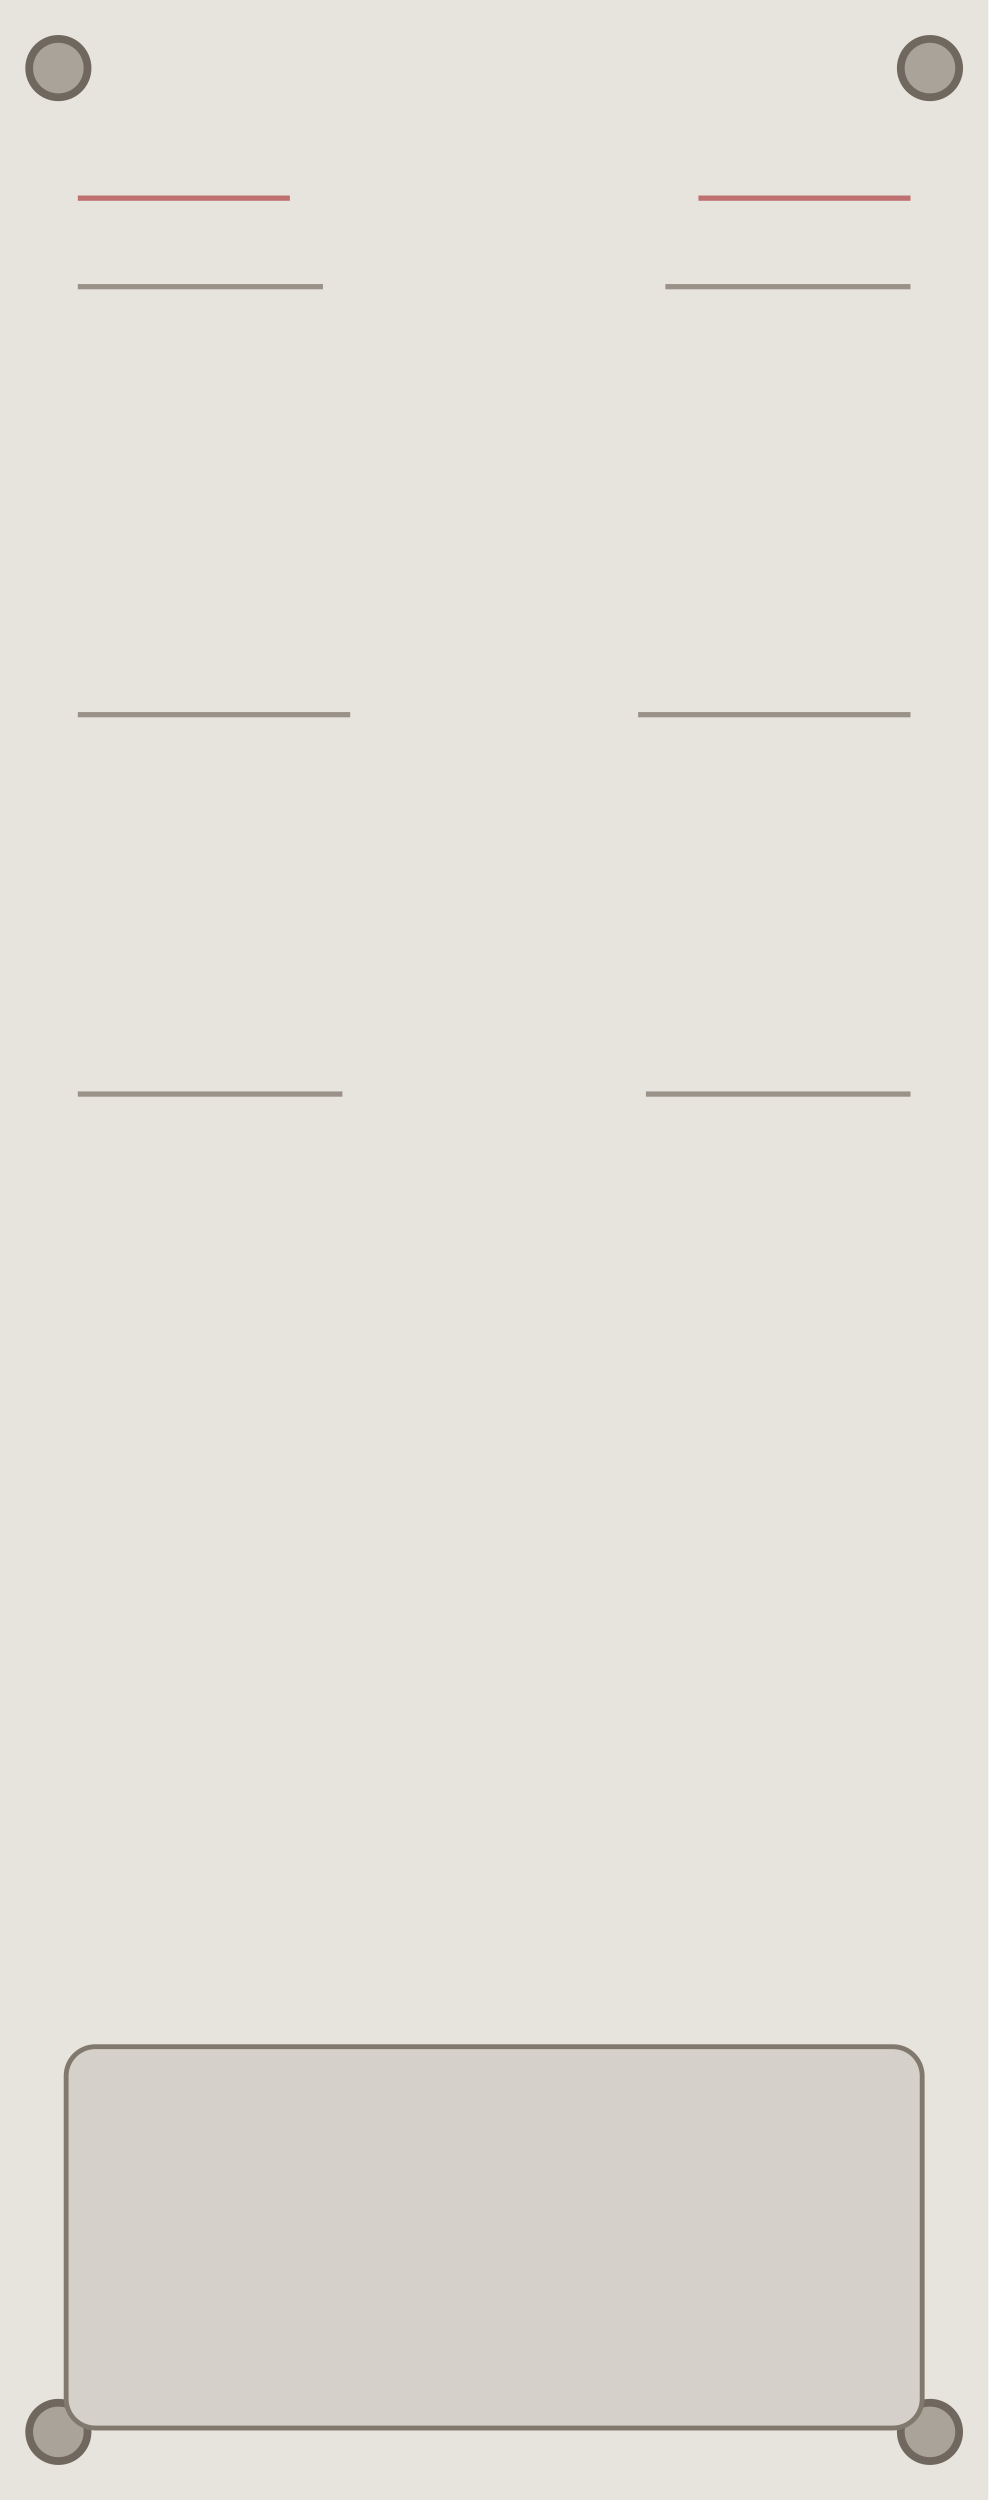
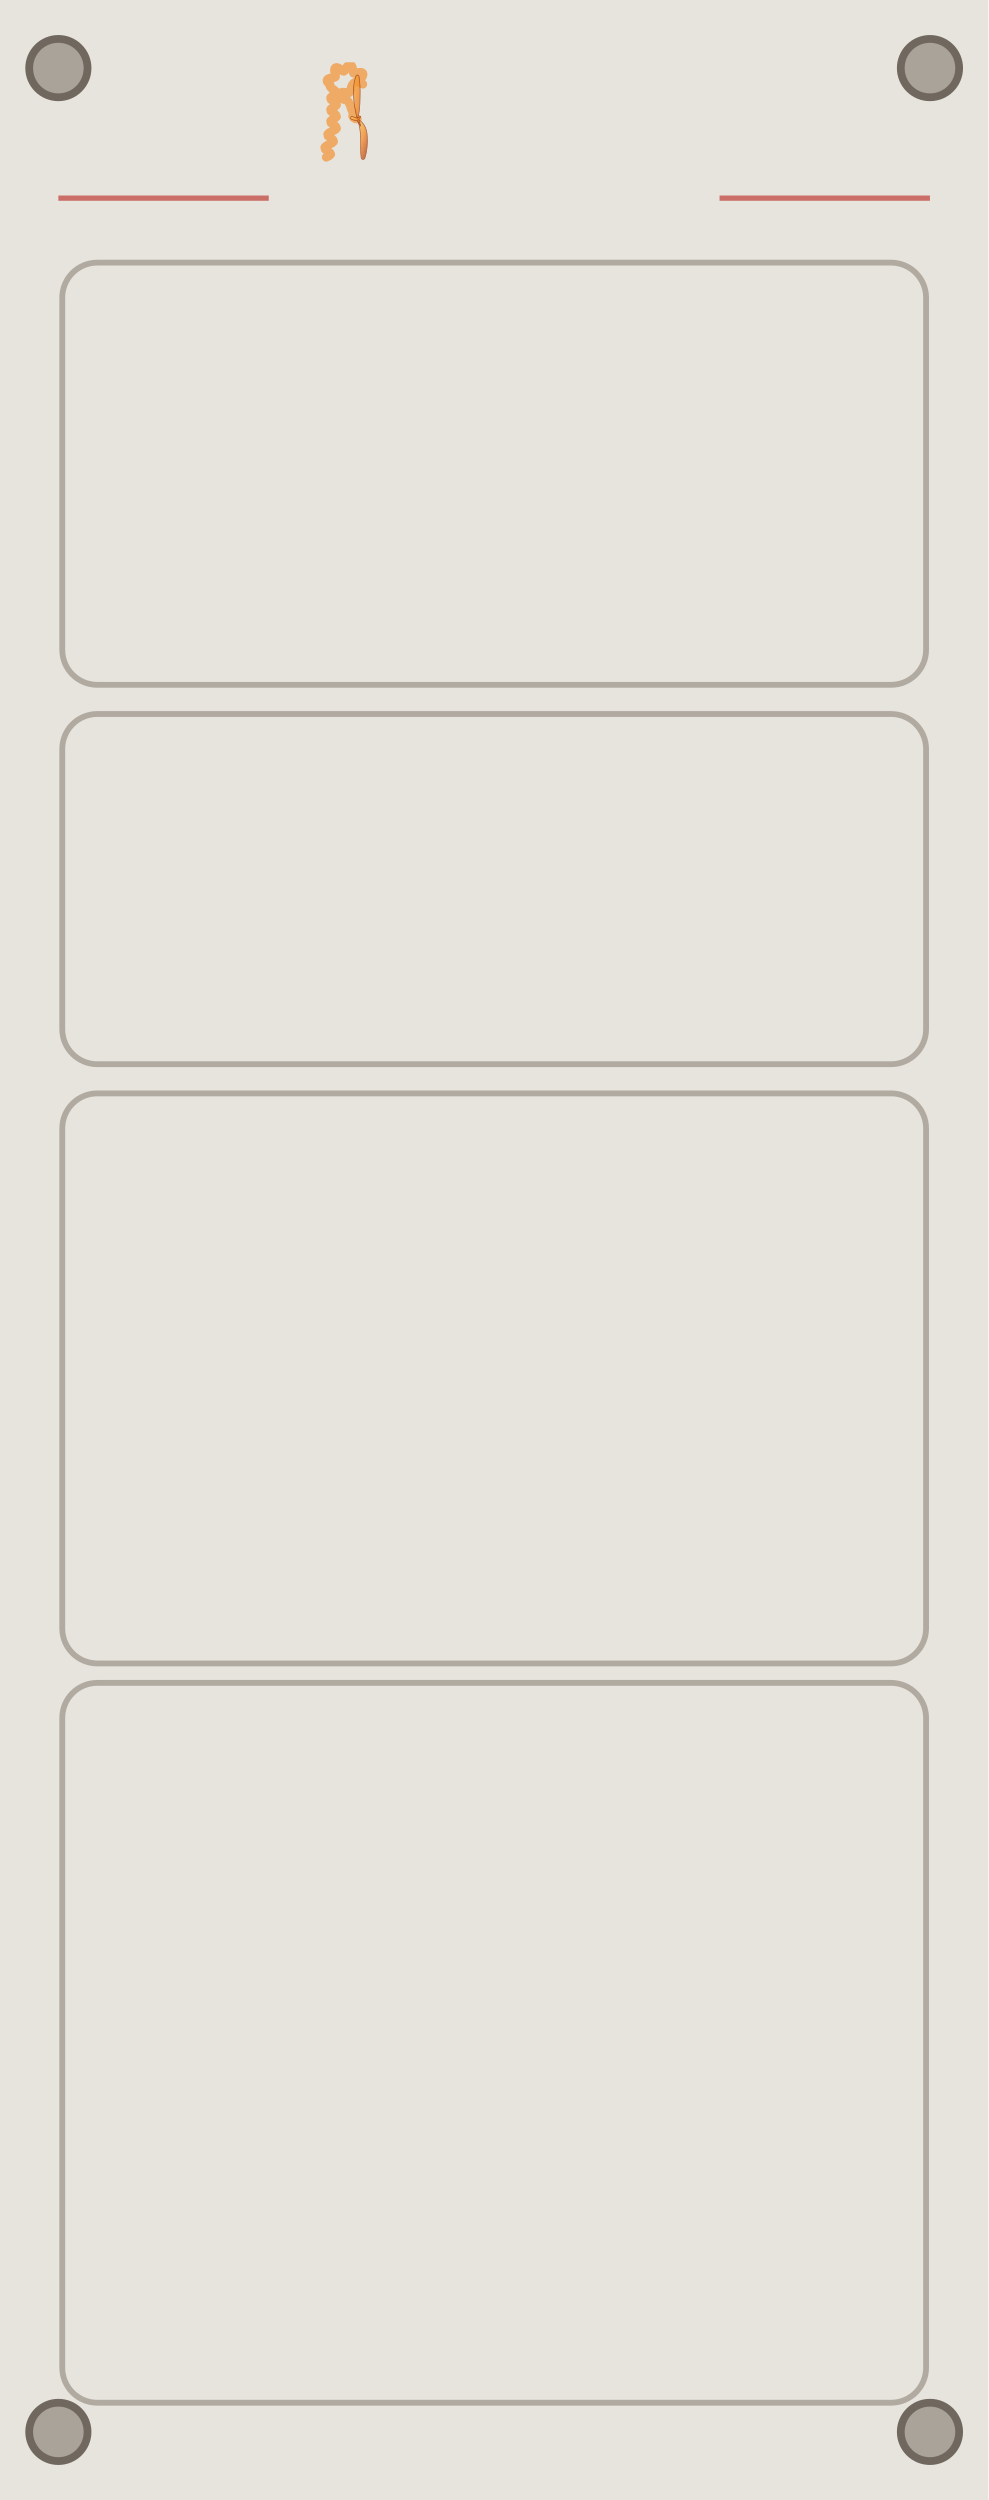
<svg xmlns="http://www.w3.org/2000/svg" width="50.8mm" height="128.5mm" viewBox="0 0 50.8 128.5">
  <rect width="50.8" height="128.5" fill="#e7e4de" />
-   <circle cx="3.000" cy="3.500" r="1.5" fill="#aaa39a" stroke="#70685f" stroke-width="0.4" />
-   <circle cx="47.800" cy="3.500" r="1.5" fill="#aaa39a" stroke="#70685f" stroke-width="0.4" />
-   <circle cx="3.000" cy="125.000" r="1.5" fill="#aaa39a" stroke="#70685f" stroke-width="0.4" />
-   <circle cx="47.800" cy="125.000" r="1.5" fill="#aaa39a" stroke="#70685f" stroke-width="0.4" />
-   <rect x="4" y="10.05" width="10.9" height="0.27" fill="#a83232" opacity="0.65" />
-   <rect x="35.9" y="10.05" width="10.9" height="0.27" fill="#a83232" opacity="0.65" />
-   <rect x="4" y="14.6" width="12.6" height="0.27" fill="#9a9288" />
-   <rect x="34.2" y="14.6" width="12.6" height="0.27" fill="#9a9288" />
-   <rect x="4" y="36.6" width="14" height="0.27" fill="#9a9288" />
-   <rect x="32.8" y="36.6" width="14" height="0.27" fill="#9a9288" />
-   <rect x="4" y="56.1" width="13.6" height="0.27" fill="#9a9288" />
-   <rect x="33.2" y="56.1" width="13.6" height="0.27" fill="#9a9288" />
-   <rect x="3.4" y="105.2" width="44" height="19.6" rx="1.5" fill="#d5d1ca" stroke="#81786e" stroke-width="0.25" />
+   <circle cx="3" cy="3.5" r="1.5" fill="#aaa39a" stroke="#70685f" stroke-width="0.4" />
+   <circle cx="3" cy="125" r="1.5" fill="#aaa39a" stroke="#70685f" stroke-width="0.4" />
+   <circle cx="47.8" cy="3.5" r="1.5" fill="#aaa39a" stroke="#70685f" stroke-width="0.4" />
+   <circle cx="47.8" cy="125" r="1.5" fill="#aaa39a" stroke="#70685f" stroke-width="0.4" />
+   <defs>
+     <clipPath id="logo-clip">
+       <rect x="16.414" y="3.2" width="2.571" height="5.2" />
+     </clipPath>
+   </defs>
+   <g clip-path="url(#logo-clip)">
+     <g transform="translate(16.4892,3.2939) scale(0.0187726)">
+       <defs>
+         <linearGradient id="wire" x1="0" y1="0" x2="1" y2="1">
+           <stop offset="0" stop-color="#ffb13b" />
+           <stop offset=".48" stop-color="#f39a2e" />
+           <stop offset="1" stop-color="#d65f1b" />
+         </linearGradient>
+         <linearGradient id="grip" x1="0" y1="0" x2=".75" y2="1">
+           <stop offset="0" stop-color="#ffd15a" />
+           <stop offset=".58" stop-color="#f28b25" />
+           <stop offset="1" stop-color="#b94718" />
+         </linearGradient>
+       </defs>
+       <polyline opacity="0.65" fill="none" stroke="#f28b25" stroke-width="24" stroke-linecap="round" stroke-linejoin="round" points="15.0,255.0 23.0,251.0 27.0,247.0 25.0,243.0 18.0,238.0 12.0,233.0 11.0,228.0 15.0,224.0 23.0,220.0 31.0,216.0 35.0,212.0 33.0,207.0 27.0,202.0 20.0,197.0 19.0,192.0 23.0,188.0 31.0,184.0 39.0,180.0 43.0,176.0 41.0,171.0 35.0,166.0 28.0,161.0 27.0,156.0 31.0,152.0 39.0,148.0 43.0,144.0 41.0,139.0 35.0,134.0 28.0,129.0 27.0,124.0 31.0,120.0 39.0,116.0 43.0,112.0 41.0,107.0 35.0,102.0 28.0,97.0 27.0,92.0 31.0,88.0 39.0,84.0 43.0,80.0 41.0,75.0 35.0,70.0 28.0,65.0 25.0,60.0 25.0,55.0 20.6,51.8 17.7,48.1 17.0,44.5 19.0,41.3 23.1,39.1 28.4,37.8 33.7,37.1 37.8,36.4 40.1,35.0 40.5,32.4 39.6,28.3 38.2,23.2 37.4,17.8 37.9,13.1 40.0,10.1 43.6,9.3 48.1,10.6 52.8,13.4 57.0,16.6 60.4,19.1 63.0,19.7 65.1,18.1 67.4,14.6 70.0,10.0 73.2,5.6 76.9,2.7 80.5,2.0 83.7,4.0 85.9,8.1 87.2,13.4 87.9,18.7 88.6,22.8 90.0,25.1 92.6,25.5 96.7,24.6 101.8,23.2 107.2,22.4 111.9,22.9 114.9,25.0 115.7,28.6 114.4,33.1 111.6,37.8 108.4,42.0 105.9,45.4 105.3,48.0 106.9,50.1 110.4,52.4 115.0,55.0 107.8,51.3 101.0,49.1 94.9,49.3 89.8,52.2 86.0,57.4 83.3,63.9 81.6,70.3 80.0,75.3 78.0,78.2 74.8,78.9 70.2,78.2 64.3,77.2 58.2,77.2 53.1,78.8 50.2,82.2 50.3,86.7 53.2,91.2 58.0,95.0 61.7,96.7 65.2,97.1 68.3,97.5 71.1,98.7 73.7,100.9 76.2,104.3 78.6,108.7 80.8,113.9 82.7,119.5 84.5,125.1 87.5,131.0 88.5,137.0 87.0,142.0 90.0,147.0 95.0,150.0 100.0,150.0" />
+       <path opacity="0.75" transform="rotate(-50 100 150)" fill="url(#grip)" stroke="#963713" stroke-width="2" d="M100 150 C116 145 135 130 151 117 C168 104 183 89 191 80 C195 75 192 70 187 72 C170 78 155 89 141 102 C125 117 109 136 100 150 Z" />
+       <path opacity="0.75" fill="url(#grip)" stroke="#963713" stroke-width="2" d="M100.114 150 C106.059 166.109 108.721 184.397 109.194 204.138 C109.667 223.88 108.263 242.638 110.559 255.97 C110.925 260.927 116.659 263.062 120.255 258.447 C126.715 239.303 128.431 218.109 127.072 197.47 C126.599 177.729 117.995 158.928 100.114 150 Z" />
+       <path opacity="0.75" fill="url(#grip)" stroke="#963713" stroke-width="2" stroke-linejoin="round" d="M84 143 C90 145 96 147 100 148 C103 146 106 144 109 143 C108 147 106 150 104 152 C106 157 108 163 109 170 C105 165 102 159 100 155 C94 155 88 153 82 150 C81 147 82 145 84 143 Z" />
+     </g>
+   </g>
+   <path d="M 3 10.185 H 13.815" fill="none" stroke="#c13c36" stroke-width="0.27" opacity="0.7" />
+   <path d="M 36.985 10.185 H 47.800" fill="none" stroke="#c13c36" stroke-width="0.27" opacity="0.7" />
+   <rect x="3.2" y="13.5" width="44.400" height="21.7" rx="1.8" fill="none" stroke="#9a9288" stroke-width="0.3" opacity="0.7" />
+   <rect x="3.2" y="36.7" width="44.400" height="18.0" rx="1.8" fill="none" stroke="#9a9288" stroke-width="0.3" opacity="0.7" />
+   <rect x="3.2" y="56.2" width="44.400" height="29.3" rx="1.8" fill="none" stroke="#9a9288" stroke-width="0.3" opacity="0.7" />
+   <rect x="3.2" y="86.5" width="44.400" height="37.0" rx="1.8" fill="none" stroke="#9a9288" stroke-width="0.3" opacity="0.7" />
</svg>
